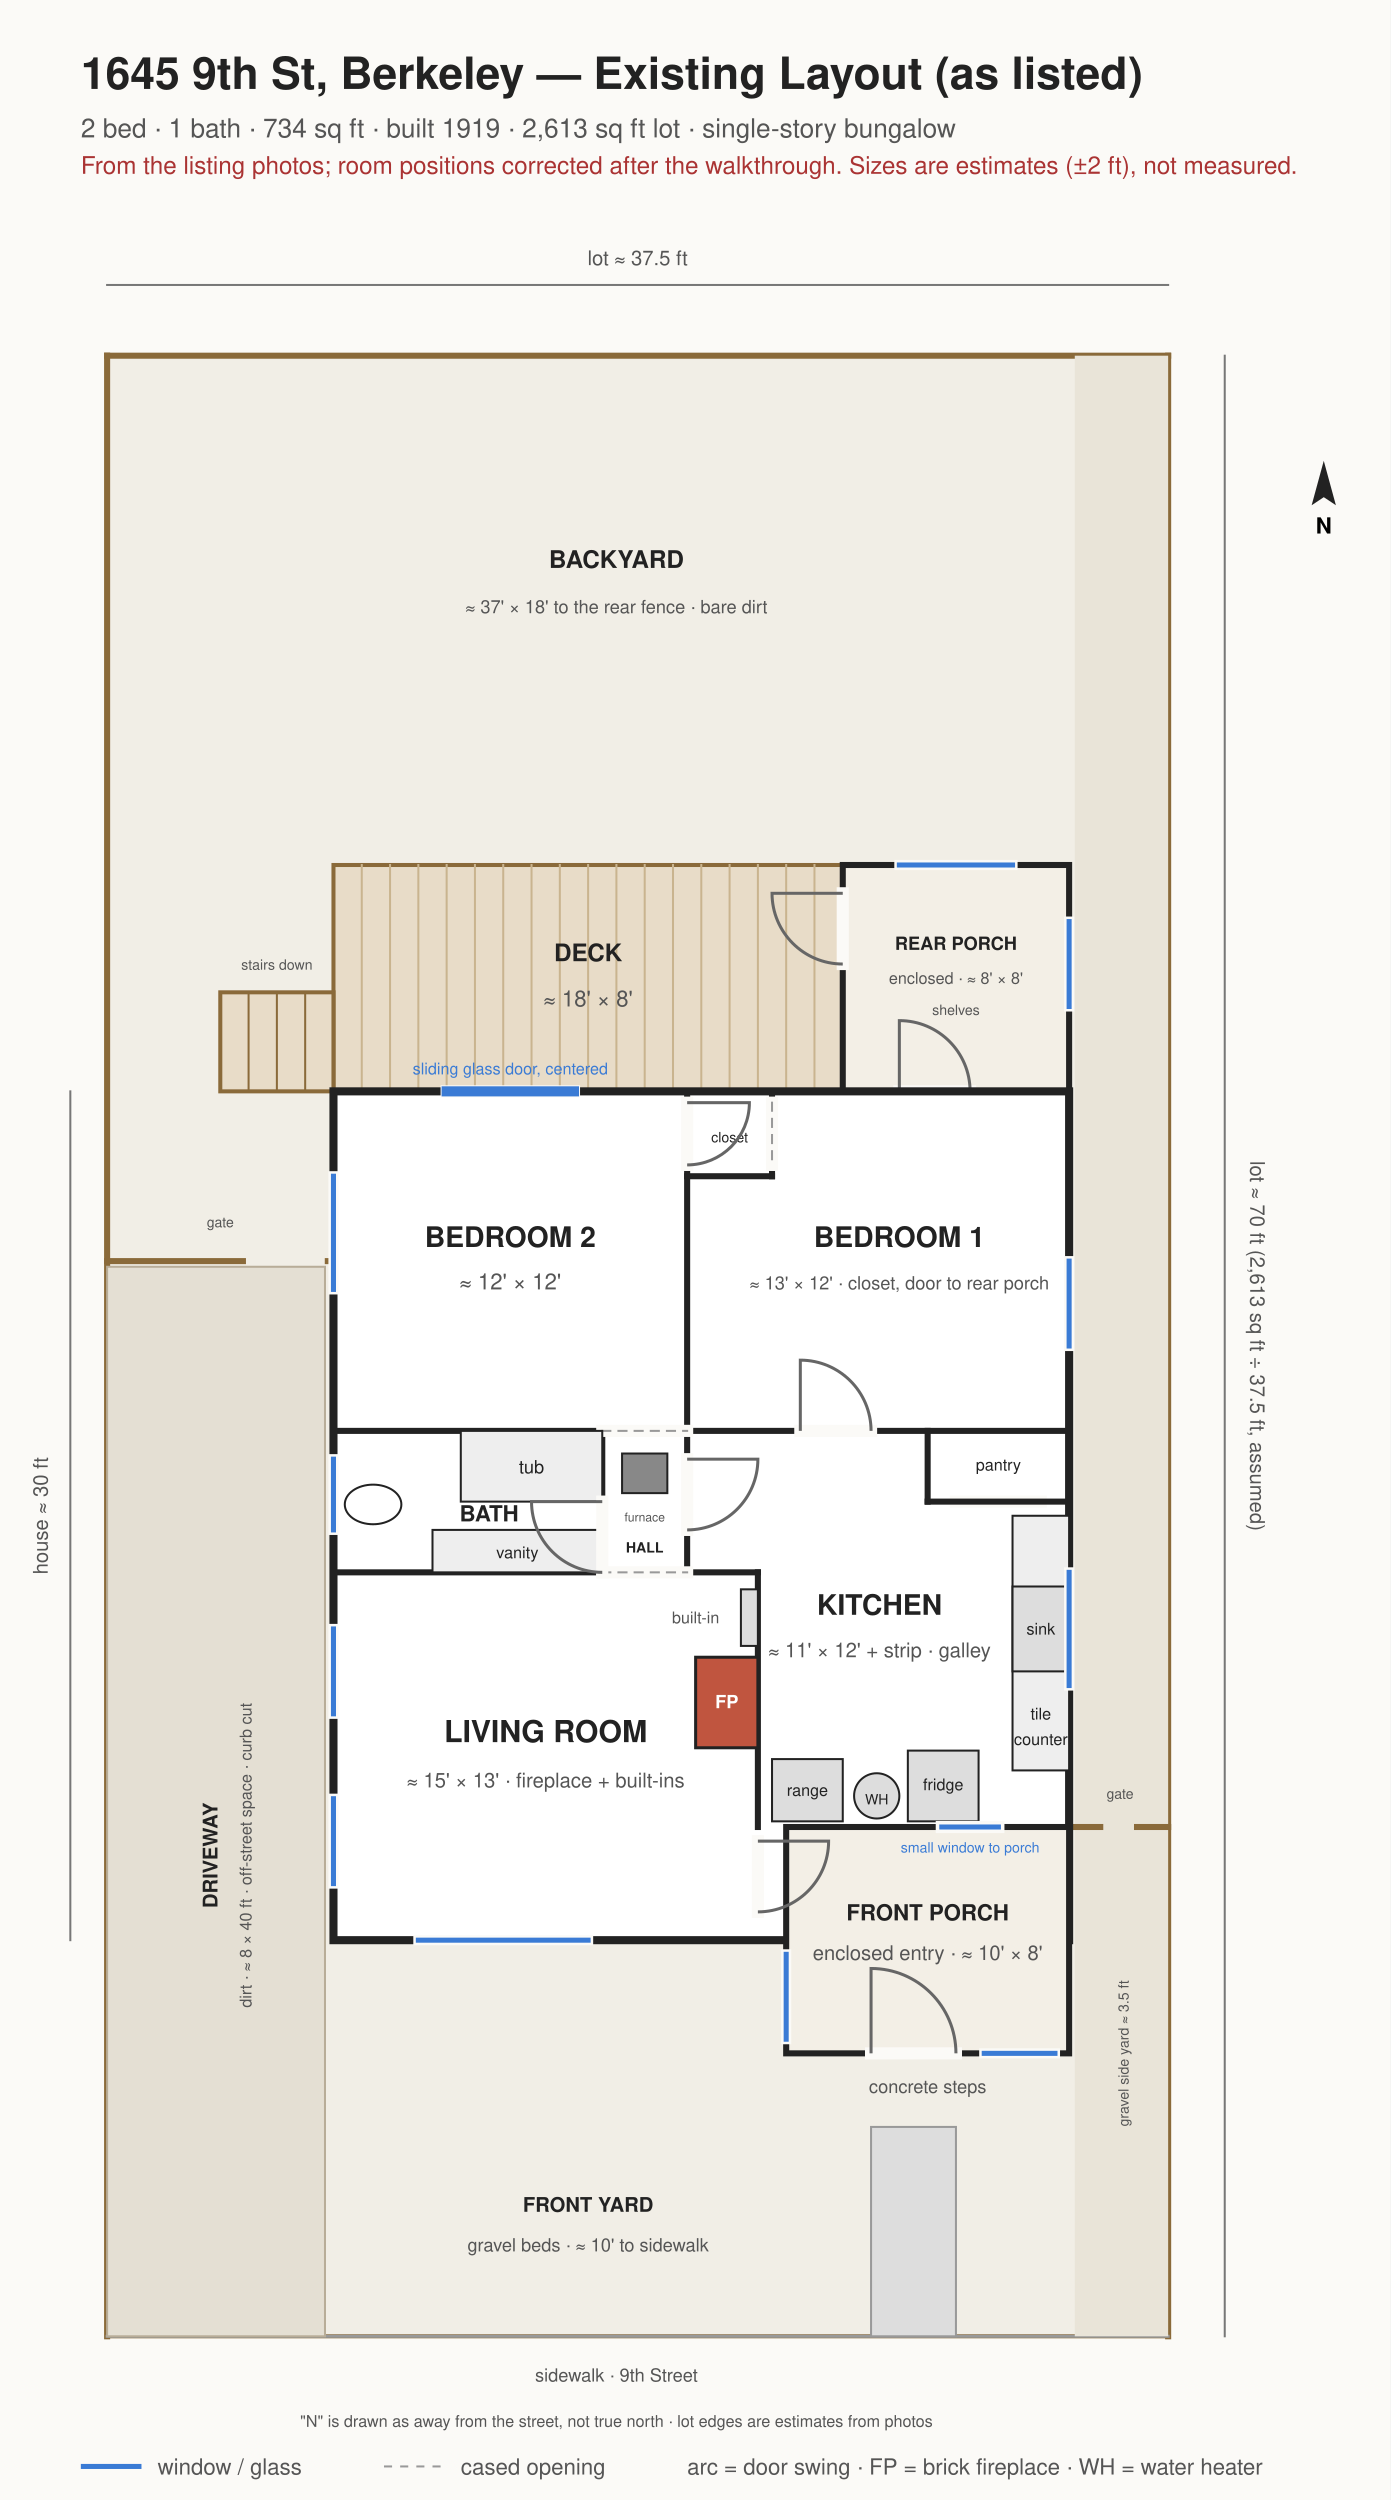
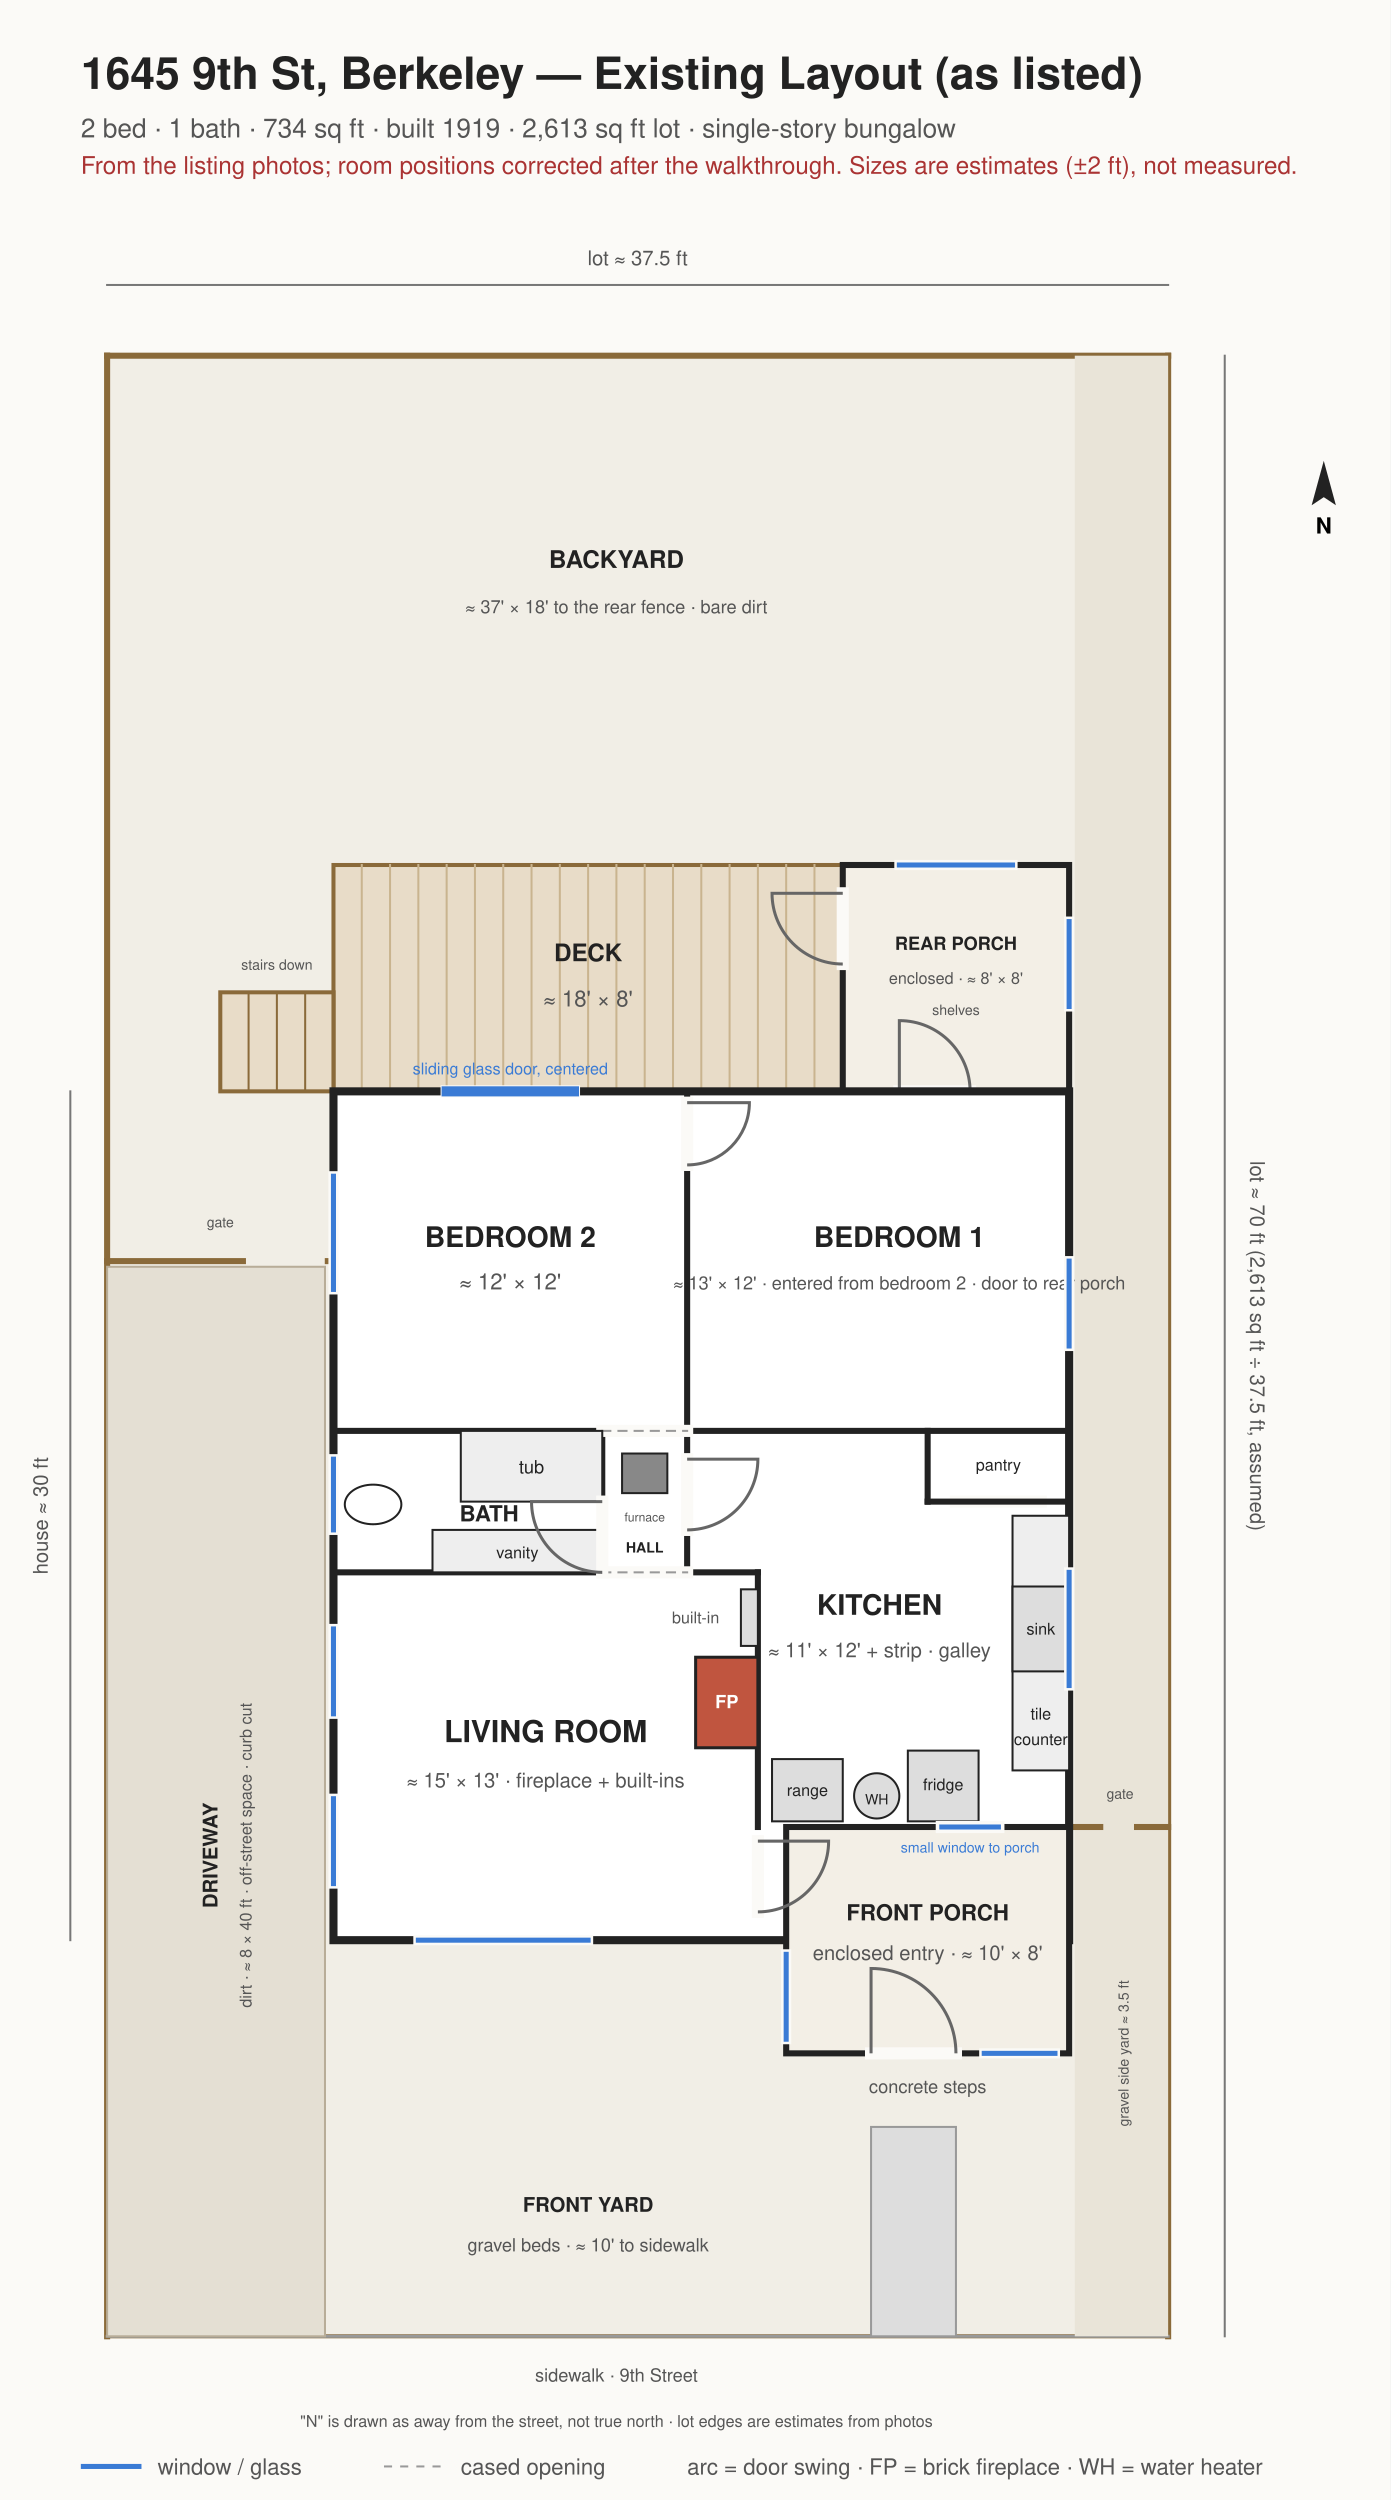
<svg xmlns="http://www.w3.org/2000/svg" width="688" height="1237" viewBox="0 0 688 1237" font-family="Helvetica, Arial, sans-serif">
  <rect width="688" height="1237" fill="#fbfaf7" />
  <text x="40" y="44" font-size="22" font-weight="bold" fill="#222">1645 9th St, Berkeley — Existing Layout (as listed)</text>
  <text x="40" y="68" font-size="13" fill="#555">2 bed · 1 bath · 734 sq ft · built 1919 · 2,613 sq ft lot · single-story bungalow</text>
  <text x="40" y="86" font-size="12" fill="#a33">From the listing photos; room positions corrected after the walkthrough. Sizes are estimates (±2 ft), not measured.</text>
  <rect x="53" y="176" width="525.0" height="980" fill="#f1eee6" stroke="#8a6a3a" stroke-width="2" />
  <line x1="53" y1="176" x2="578.0" y2="176" stroke="#8a6a3a" stroke-width="3" stroke-linecap="square" />
  <line x1="53" y1="176" x2="53" y2="1156" stroke="#8a6a3a" stroke-width="3" stroke-linecap="square" />
  <line x1="578.0" y1="176" x2="578.0" y2="1156" stroke="#8a6a3a" stroke-width="3" stroke-linecap="square" />
  <line x1="53" y1="1156" x2="578.0" y2="1156" stroke="#999" stroke-width="1.5" stroke-linecap="square" />
  <rect x="531.8" y="176" width="46.2" height="980" fill="#e9e4d8" stroke="none" stroke-width="0" />
  <line x1="529" y1="904" x2="544.4" y2="904" stroke="#8a6a3a" stroke-width="3" stroke-linecap="square" />
  <line x1="562.6" y1="904" x2="578.0" y2="904" stroke="#8a6a3a" stroke-width="3" stroke-linecap="square" />
  <text x="554.2" y="890" font-size="7" text-anchor="middle" fill="#555" font-weight="normal">gate</text>
  <text transform="translate(558.4,1016) rotate(-90)" font-size="7" text-anchor="middle" fill="#555">gravel side yard ≈ 3.5 ft</text>
  <line x1="53" y1="624" x2="120.2" y2="624" stroke="#8a6a3a" stroke-width="3" stroke-linecap="square" />
  <line x1="162.2" y1="624" x2="165" y2="624" stroke="#8a6a3a" stroke-width="3" stroke-linecap="square" />
  <text x="109" y="607.2" font-size="7" text-anchor="middle" fill="#555" font-weight="normal">gate</text>
  <text x="305" y="281.0" font-size="12" text-anchor="middle" fill="#222" font-weight="bold">BACKYARD</text>
  <text x="305" y="303.4" font-size="9" text-anchor="middle" fill="#555" font-weight="normal">≈ 37' × 18' to the rear fence · bare dirt</text>
  <rect x="53" y="626.8" width="107.8" height="529.2" fill="#e4dfd3" stroke="#b8ad98" stroke-width="1" />
  <text transform="translate(107.6,918) rotate(-90)" font-size="10" font-weight="bold" text-anchor="middle" fill="#222">DRIVEWAY</text>
  <text transform="translate(124.4,918) rotate(-90)" font-size="8" text-anchor="middle" fill="#555">dirt · ≈ 8 × 40 ft · off-street space · curb cut</text>
  <text x="291" y="1094.4" font-size="10" text-anchor="middle" fill="#222" font-weight="bold">FRONT YARD</text>
  <text x="291" y="1114" font-size="9" text-anchor="middle" fill="#555" font-weight="normal">gravel beds · ≈ 10' to sidewalk</text>
  <rect x="431" y="1052.4" width="42" height="103.6" fill="#ddd" stroke="#999" stroke-width="1" />
  <text x="305" y="1178.4" font-size="9" text-anchor="middle" fill="#555" font-weight="normal">sidewalk · 9th Street</text>
  <rect x="165" y="428" width="252" height="112" fill="#e8dcc8" stroke="#8a6a3a" stroke-width="2" />
  <line x1="179" y1="428" x2="179" y2="540" stroke="#c9b48f" stroke-width="1" stroke-linecap="square" />
  <line x1="193" y1="428" x2="193" y2="540" stroke="#c9b48f" stroke-width="1" stroke-linecap="square" />
  <line x1="207" y1="428" x2="207" y2="540" stroke="#c9b48f" stroke-width="1" stroke-linecap="square" />
  <line x1="221" y1="428" x2="221" y2="540" stroke="#c9b48f" stroke-width="1" stroke-linecap="square" />
  <line x1="235" y1="428" x2="235" y2="540" stroke="#c9b48f" stroke-width="1" stroke-linecap="square" />
  <line x1="249" y1="428" x2="249" y2="540" stroke="#c9b48f" stroke-width="1" stroke-linecap="square" />
  <line x1="263" y1="428" x2="263" y2="540" stroke="#c9b48f" stroke-width="1" stroke-linecap="square" />
  <line x1="277" y1="428" x2="277" y2="540" stroke="#c9b48f" stroke-width="1" stroke-linecap="square" />
  <line x1="291" y1="428" x2="291" y2="540" stroke="#c9b48f" stroke-width="1" stroke-linecap="square" />
  <line x1="305" y1="428" x2="305" y2="540" stroke="#c9b48f" stroke-width="1" stroke-linecap="square" />
  <line x1="319" y1="428" x2="319" y2="540" stroke="#c9b48f" stroke-width="1" stroke-linecap="square" />
  <line x1="333" y1="428" x2="333" y2="540" stroke="#c9b48f" stroke-width="1" stroke-linecap="square" />
  <line x1="347" y1="428" x2="347" y2="540" stroke="#c9b48f" stroke-width="1" stroke-linecap="square" />
  <line x1="361" y1="428" x2="361" y2="540" stroke="#c9b48f" stroke-width="1" stroke-linecap="square" />
  <line x1="375" y1="428" x2="375" y2="540" stroke="#c9b48f" stroke-width="1" stroke-linecap="square" />
  <line x1="389" y1="428" x2="389" y2="540" stroke="#c9b48f" stroke-width="1" stroke-linecap="square" />
  <line x1="403" y1="428" x2="403" y2="540" stroke="#c9b48f" stroke-width="1" stroke-linecap="square" />
  <text x="291" y="475.6" font-size="12" text-anchor="middle" fill="#222" font-weight="bold">DECK</text>
  <text x="291" y="498" font-size="11" text-anchor="middle" fill="#555" font-weight="normal">≈ 18' × 8'</text>
  <rect x="109" y="491.0" width="56" height="49.0" fill="#e8dcc8" stroke="#8a6a3a" stroke-width="2" />
  <line x1="151" y1="491.0" x2="151" y2="540" stroke="#8a6a3a" stroke-width="1" stroke-linecap="square" />
  <line x1="137" y1="491.0" x2="137" y2="540" stroke="#8a6a3a" stroke-width="1" stroke-linecap="square" />
  <line x1="123" y1="491.0" x2="123" y2="540" stroke="#8a6a3a" stroke-width="1" stroke-linecap="square" />
  <text x="137" y="479.8" font-size="7" text-anchor="middle" fill="#555" font-weight="normal">stairs down</text>
  <rect x="417" y="428" width="112" height="112" fill="#f3efe6" stroke="#222" stroke-width="3" />
  <text x="473" y="470" font-size="9" text-anchor="middle" fill="#222" font-weight="bold">REAR PORCH</text>
  <text x="473" y="486.8" font-size="8" text-anchor="middle" fill="#555" font-weight="normal">enclosed · ≈ 8' × 8'</text>
  <text x="473" y="502.2" font-size="7" text-anchor="middle" fill="#555" font-weight="normal">shelves</text>
  <line x1="445" y1="428" x2="501" y2="428" stroke="#fbfaf7" stroke-width="5" stroke-linecap="square" />
  <line x1="445" y1="428" x2="501" y2="428" stroke="#3a7bd5" stroke-width="2.5" stroke-linecap="square" />
  <line x1="529" y1="456" x2="529" y2="498" stroke="#fbfaf7" stroke-width="5" stroke-linecap="square" />
  <line x1="529" y1="456" x2="529" y2="498" stroke="#3a7bd5" stroke-width="2.5" stroke-linecap="square" />
  <line x1="417" y1="442" x2="417" y2="477.0" stroke="#fbfaf7" stroke-width="6" stroke-linecap="square" />
  <path d="M417,442 L382.0,442 A35.0,35.0 0 0 0 417,477.0" fill="none" stroke="#666" stroke-width="1.5" />
  <line x1="445" y1="540" x2="480.0" y2="540" stroke="#fbfaf7" stroke-width="6" stroke-linecap="square" />
  <path d="M445,540 L445,505.0 A35.0,35.0 0 0 1 480.0,540" fill="none" stroke="#666" stroke-width="1.5" />
  <rect x="165" y="540" width="364" height="420" fill="#fff" stroke="#222" stroke-width="4" />
  <rect x="389" y="904" width="140" height="112" fill="#f3efe6" stroke="#222" stroke-width="3" />
  <text x="459" y="950.2" font-size="11" text-anchor="middle" fill="#222" font-weight="bold">FRONT PORCH</text>
  <text x="459" y="969.8" font-size="10" text-anchor="middle" fill="#555" font-weight="normal">enclosed entry · ≈ 10' × 8'</text>
  <line x1="431" y1="1016" x2="473" y2="1016" stroke="#fbfaf7" stroke-width="6" stroke-linecap="square" />
  <path d="M431,1016 L431,974 A42,42 0 0 1 473,1016" fill="none" stroke="#666" stroke-width="1.5" />
  <line x1="389" y1="967.0" x2="389" y2="1009.0" stroke="#fbfaf7" stroke-width="5" stroke-linecap="square" />
  <line x1="389" y1="967.0" x2="389" y2="1009.0" stroke="#3a7bd5" stroke-width="2.5" stroke-linecap="square" />
  <line x1="487" y1="1016" x2="522.0" y2="1016" stroke="#fbfaf7" stroke-width="5" stroke-linecap="square" />
  <line x1="487" y1="1016" x2="522.0" y2="1016" stroke="#3a7bd5" stroke-width="2.5" stroke-linecap="square" />
  <text x="459" y="1035.6" font-size="9" text-anchor="middle" fill="#555" font-weight="normal">concrete steps</text>
  <line x1="340.0" y1="540" x2="340.0" y2="708" stroke="#222" stroke-width="3" stroke-linecap="square" />
  <line x1="340.0" y1="708" x2="529" y2="708" stroke="#222" stroke-width="3" stroke-linecap="square" />
  <line x1="165" y1="708" x2="298.0" y2="708" stroke="#222" stroke-width="3" stroke-linecap="square" />
  <line x1="298.0" y1="708" x2="298.0" y2="778" stroke="#222" stroke-width="3" stroke-linecap="square" />
  <line x1="340.0" y1="708" x2="340.0" y2="778" stroke="#222" stroke-width="3" stroke-linecap="square" />
  <line x1="165" y1="778" x2="298.0" y2="778" stroke="#222" stroke-width="3" stroke-linecap="square" />
  <line x1="340.0" y1="778" x2="375" y2="778" stroke="#222" stroke-width="3" stroke-linecap="square" />
  <line x1="298.0" y1="778" x2="340.0" y2="778" stroke="#fbfaf7" stroke-width="6" stroke-linecap="square" />
  <line x1="298.0" y1="778" x2="340.0" y2="778" stroke="#999" stroke-width="1" stroke-linecap="square" stroke-dasharray="4,4" />
  <line x1="298.0" y1="708" x2="340.0" y2="708" stroke="#fbfaf7" stroke-width="6" stroke-linecap="square" />
  <line x1="298.0" y1="708" x2="340.0" y2="708" stroke="#999" stroke-width="1" stroke-linecap="square" stroke-dasharray="4,4" />
  <line x1="375" y1="778" x2="375" y2="904" stroke="#222" stroke-width="3" stroke-linecap="square" />
-   <line x1="340.0" y1="582" x2="382.0" y2="582" stroke="#222" stroke-width="3" stroke-linecap="square" />
-   <line x1="382.0" y1="540" x2="382.0" y2="582" stroke="#222" stroke-width="3" stroke-linecap="square" />
-   <text x="361" y="565.2" font-size="7" text-anchor="middle" fill="#222" font-weight="normal">closet</text>
  <line x1="340.0" y1="545.6" x2="340.0" y2="576.4" stroke="#fbfaf7" stroke-width="6" stroke-linecap="square" />
  <path d="M340.0,545.6 L370.8,545.6 A30.8,30.8 0 0 1 340.0,576.4" fill="none" stroke="#666" stroke-width="1.5" />
-   <line x1="382.0" y1="545.6" x2="382.0" y2="576.4" stroke="#fbfaf7" stroke-width="6" stroke-linecap="square" />
-   <line x1="382.0" y1="545.6" x2="382.0" y2="576.4" stroke="#999" stroke-width="1" stroke-linecap="square" stroke-dasharray="4,4" />
  <rect x="344.2" y="820" width="30.8" height="44.8" fill="#c0553f" stroke="#222" stroke-width="1.5" />
  <text x="359.6" y="845.2" font-size="9" text-anchor="middle" fill="#fff" font-weight="bold">FP</text>
  <rect x="366.6" y="786.4" width="8.4" height="28.0" fill="#ddd" stroke="#222" stroke-width="1" />
  <text x="344.2" y="803.2" font-size="8" text-anchor="middle" fill="#555" font-weight="normal">built-in</text>
  <rect x="228.0" y="708" width="70.0" height="35.0" fill="#eee" stroke="#222" stroke-width="1" />
  <text x="263" y="729.0" font-size="9" text-anchor="middle" fill="#222" font-weight="normal">tub</text>
  <rect x="214.0" y="757.0" width="84.0" height="21.0" fill="#eee" stroke="#222" stroke-width="1" />
  <text x="256.0" y="771.0" font-size="8" text-anchor="middle" fill="#222" font-weight="normal">vanity</text>
  <ellipse cx="184.6" cy="744.4" rx="14" ry="9.8" fill="#fff" stroke="#222" stroke-width="1" />
  <text x="242.0" y="752.8" font-size="11" text-anchor="middle" fill="#222" font-weight="bold">BATH</text>
  <line x1="298.0" y1="743.0" x2="298.0" y2="778.0" stroke="#fbfaf7" stroke-width="6" stroke-linecap="square" />
  <path d="M298.0,743.0 L263.0,743.0 A35.0,35.0 0 0 0 298.0,778.0" fill="none" stroke="#666" stroke-width="1.5" />
  <rect x="307.8" y="719.2" width="22.4" height="19.6" fill="#888" stroke="#222" stroke-width="1" />
  <text x="319" y="752.8" font-size="6" text-anchor="middle" fill="#555" font-weight="normal">furnace</text>
  <text x="319" y="768.2" font-size="7" text-anchor="middle" fill="#222" font-weight="bold">HALL</text>
  <line x1="340.0" y1="722" x2="340.0" y2="757.0" stroke="#fbfaf7" stroke-width="6" stroke-linecap="square" />
  <path d="M340.0,722 L375.0,722 A35.0,35.0 0 0 1 340.0,757.0" fill="none" stroke="#666" stroke-width="1.5" />
-   <line x1="396.0" y1="708" x2="431.0" y2="708" stroke="#fbfaf7" stroke-width="6" stroke-linecap="square" />
-   <path d="M396.0,708 L396.0,673.0 A35.0,35.0 0 0 1 431.0,708" fill="none" stroke="#666" stroke-width="1.5" />
  <line x1="221" y1="540" x2="284.0" y2="540" stroke="#fbfaf7" stroke-width="6" stroke-linecap="square" />
  <line x1="221" y1="540" x2="284.0" y2="540" stroke="#3a7bd5" stroke-width="5" stroke-linecap="square" />
  <text x="252.5" y="531.6" font-size="8" text-anchor="middle" fill="#3a7bd5" font-weight="normal">sliding glass door, centered</text>
  <text x="252.5" y="617.0" font-size="14" text-anchor="middle" fill="#222" font-weight="bold">BEDROOM 2</text>
  <text x="252.5" y="638" font-size="11" text-anchor="middle" fill="#555" font-weight="normal">≈ 12' × 12'</text>
  <text x="445" y="617.0" font-size="14" text-anchor="middle" fill="#222" font-weight="bold">BEDROOM 1</text>
-   <text x="445" y="638" font-size="9" text-anchor="middle" fill="#555" font-weight="normal">≈ 13' × 12' · closet, door to rear porch</text>
+   <text x="445" y="638" font-size="9" text-anchor="middle" fill="#555" font-weight="normal">≈ 13' × 12' · entered from bedroom 2 · door to rear porch</text>
  <rect x="501" y="750" width="28" height="126" fill="#eee" stroke="#222" stroke-width="1" />
  <text x="515" y="850.8" font-size="8" text-anchor="middle" fill="#222" font-weight="normal">tile</text>
  <text x="515" y="863.4" font-size="8" text-anchor="middle" fill="#222" font-weight="normal">counter</text>
  <rect x="501" y="785.0" width="28" height="42.0" fill="#ddd" stroke="#222" stroke-width="1" />
  <text x="515" y="808.8" font-size="8" text-anchor="middle" fill="#222" font-weight="normal">sink</text>
  <rect x="382.0" y="870.4" width="35.0" height="30.8" fill="#ddd" stroke="#222" stroke-width="1" />
  <text x="399.5" y="888.6" font-size="8" text-anchor="middle" fill="#222" font-weight="normal">range</text>
  <circle cx="433.8" cy="888.6" r="11.2" fill="#ddd" stroke="#222" stroke-width="1" />
  <text x="433.8" y="892.8" font-size="7" text-anchor="middle" fill="#222" font-weight="normal">WH</text>
  <rect x="449.2" y="866.2" width="35.0" height="35.0" fill="#ddd" stroke="#222" stroke-width="1" />
  <text x="466.7" y="885.8" font-size="8" text-anchor="middle" fill="#222" font-weight="normal">fridge</text>
  <line x1="466.0" y1="904" x2="494.0" y2="904" stroke="#fbfaf7" stroke-width="6" stroke-linecap="square" />
  <line x1="466.0" y1="904" x2="494.0" y2="904" stroke="#3a7bd5" stroke-width="2.5" stroke-linecap="square" />
  <text x="480.0" y="916.6" font-size="7" text-anchor="middle" fill="#3a7bd5" font-weight="normal">small window to porch</text>
  <text x="435.2" y="799.0" font-size="14" text-anchor="middle" fill="#222" font-weight="bold">KITCHEN</text>
  <text x="435.2" y="820" font-size="10" text-anchor="middle" fill="#555" font-weight="normal">≈ 11' × 12' + strip · galley</text>
  <text x="494.0" y="727.6" font-size="8" text-anchor="middle" fill="#222" font-weight="normal">pantry</text>
  <line x1="473" y1="743.0" x2="515" y2="743.0" stroke="#fbfaf7" stroke-width="6" stroke-linecap="square" />
  <line x1="473" y1="743.0" x2="515" y2="743.0" stroke="#999" stroke-width="1" stroke-linecap="square" stroke-dasharray="4,4" />
  <line x1="375" y1="911.0" x2="375" y2="946.0" stroke="#fbfaf7" stroke-width="6" stroke-linecap="square" />
  <path d="M375,911.0 L410.0,911.0 A35.0,35.0 0 0 1 375,946.0" fill="none" stroke="#666" stroke-width="1.5" />
  <line x1="459" y1="708" x2="459" y2="743.0" stroke="#222" stroke-width="3" stroke-linecap="square" />
  <line x1="459" y1="743.0" x2="529" y2="743.0" stroke="#222" stroke-width="3" stroke-linecap="square" />
  <line x1="165" y1="582" x2="165" y2="638" stroke="#fbfaf7" stroke-width="5" stroke-linecap="square" />
  <line x1="165" y1="582" x2="165" y2="638" stroke="#3a7bd5" stroke-width="2.5" stroke-linecap="square" />
  <line x1="165" y1="722" x2="165" y2="757.0" stroke="#fbfaf7" stroke-width="5" stroke-linecap="square" />
  <line x1="165" y1="722" x2="165" y2="757.0" stroke="#3a7bd5" stroke-width="2.5" stroke-linecap="square" />
  <line x1="165" y1="806" x2="165" y2="848" stroke="#fbfaf7" stroke-width="5" stroke-linecap="square" />
  <line x1="165" y1="806" x2="165" y2="848" stroke="#3a7bd5" stroke-width="2.5" stroke-linecap="square" />
  <line x1="165" y1="890" x2="165" y2="932" stroke="#fbfaf7" stroke-width="5" stroke-linecap="square" />
  <line x1="165" y1="890" x2="165" y2="932" stroke="#3a7bd5" stroke-width="2.5" stroke-linecap="square" />
  <line x1="207" y1="960" x2="291" y2="960" stroke="#fbfaf7" stroke-width="5" stroke-linecap="square" />
  <line x1="207" y1="960" x2="291" y2="960" stroke="#3a7bd5" stroke-width="2.5" stroke-linecap="square" />
  <line x1="529" y1="778" x2="529" y2="834" stroke="#fbfaf7" stroke-width="5" stroke-linecap="square" />
  <line x1="529" y1="778" x2="529" y2="834" stroke="#3a7bd5" stroke-width="2.5" stroke-linecap="square" />
  <line x1="529" y1="624" x2="529" y2="666" stroke="#fbfaf7" stroke-width="5" stroke-linecap="square" />
  <line x1="529" y1="624" x2="529" y2="666" stroke="#3a7bd5" stroke-width="2.5" stroke-linecap="square" />
  <text x="270.0" y="862" font-size="15" text-anchor="middle" fill="#222" font-weight="bold">LIVING ROOM</text>
  <text x="270.0" y="884.4" font-size="10" text-anchor="middle" fill="#555" font-weight="normal">≈ 15' × 13' · fireplace + built-ins</text>
  <line x1="34.8" y1="540" x2="34.8" y2="960" stroke="#777" stroke-width="1" stroke-linecap="square" />
  <text transform="translate(23.6,750) rotate(-90)" font-size="10" text-anchor="middle" fill="#555">house ≈ 30 ft</text>
  <line x1="606.0" y1="176" x2="606.0" y2="1156" stroke="#777" stroke-width="1" stroke-linecap="square" />
  <text transform="translate(618.6,666) rotate(90)" font-size="10" text-anchor="middle" fill="#555">lot ≈ 70 ft (2,613 sq ft ÷ 37.5 ft, assumed)</text>
  <line x1="53" y1="141.0" x2="578.0" y2="141.0" stroke="#777" stroke-width="1" stroke-linecap="square" />
  <text x="315.5" y="131.2" font-size="10" text-anchor="middle" fill="#555" font-weight="normal">lot ≈ 37.5 ft</text>
  <g transform="translate(655,246)">
    <polygon points="0,-18 6,4 0,0 -6,4" fill="#222" />
    <text x="0" y="18" font-size="11" text-anchor="middle" font-weight="bold">N</text>
  </g>
  <text x="305" y="1200.8" font-size="8" text-anchor="middle" fill="#555" font-weight="normal">"N" is drawn as away from the street, not true north · lot edges are estimates from photos</text>
  <line x1="40" y1="1220.4" x2="70" y2="1220.4" stroke="#3a7bd5" stroke-width="2.5" />
  <text x="78" y="1224.4" font-size="11" fill="#555">window / glass</text>
  <line x1="190" y1="1220.4" x2="220" y2="1220.4" stroke="#999" stroke-width="1" stroke-dasharray="4,4" />
  <text x="228" y="1224.4" font-size="11" fill="#555">cased opening</text>
  <text x="340" y="1224.4" font-size="11" fill="#555">arc = door swing · FP = brick fireplace · WH = water heater</text>
</svg>
